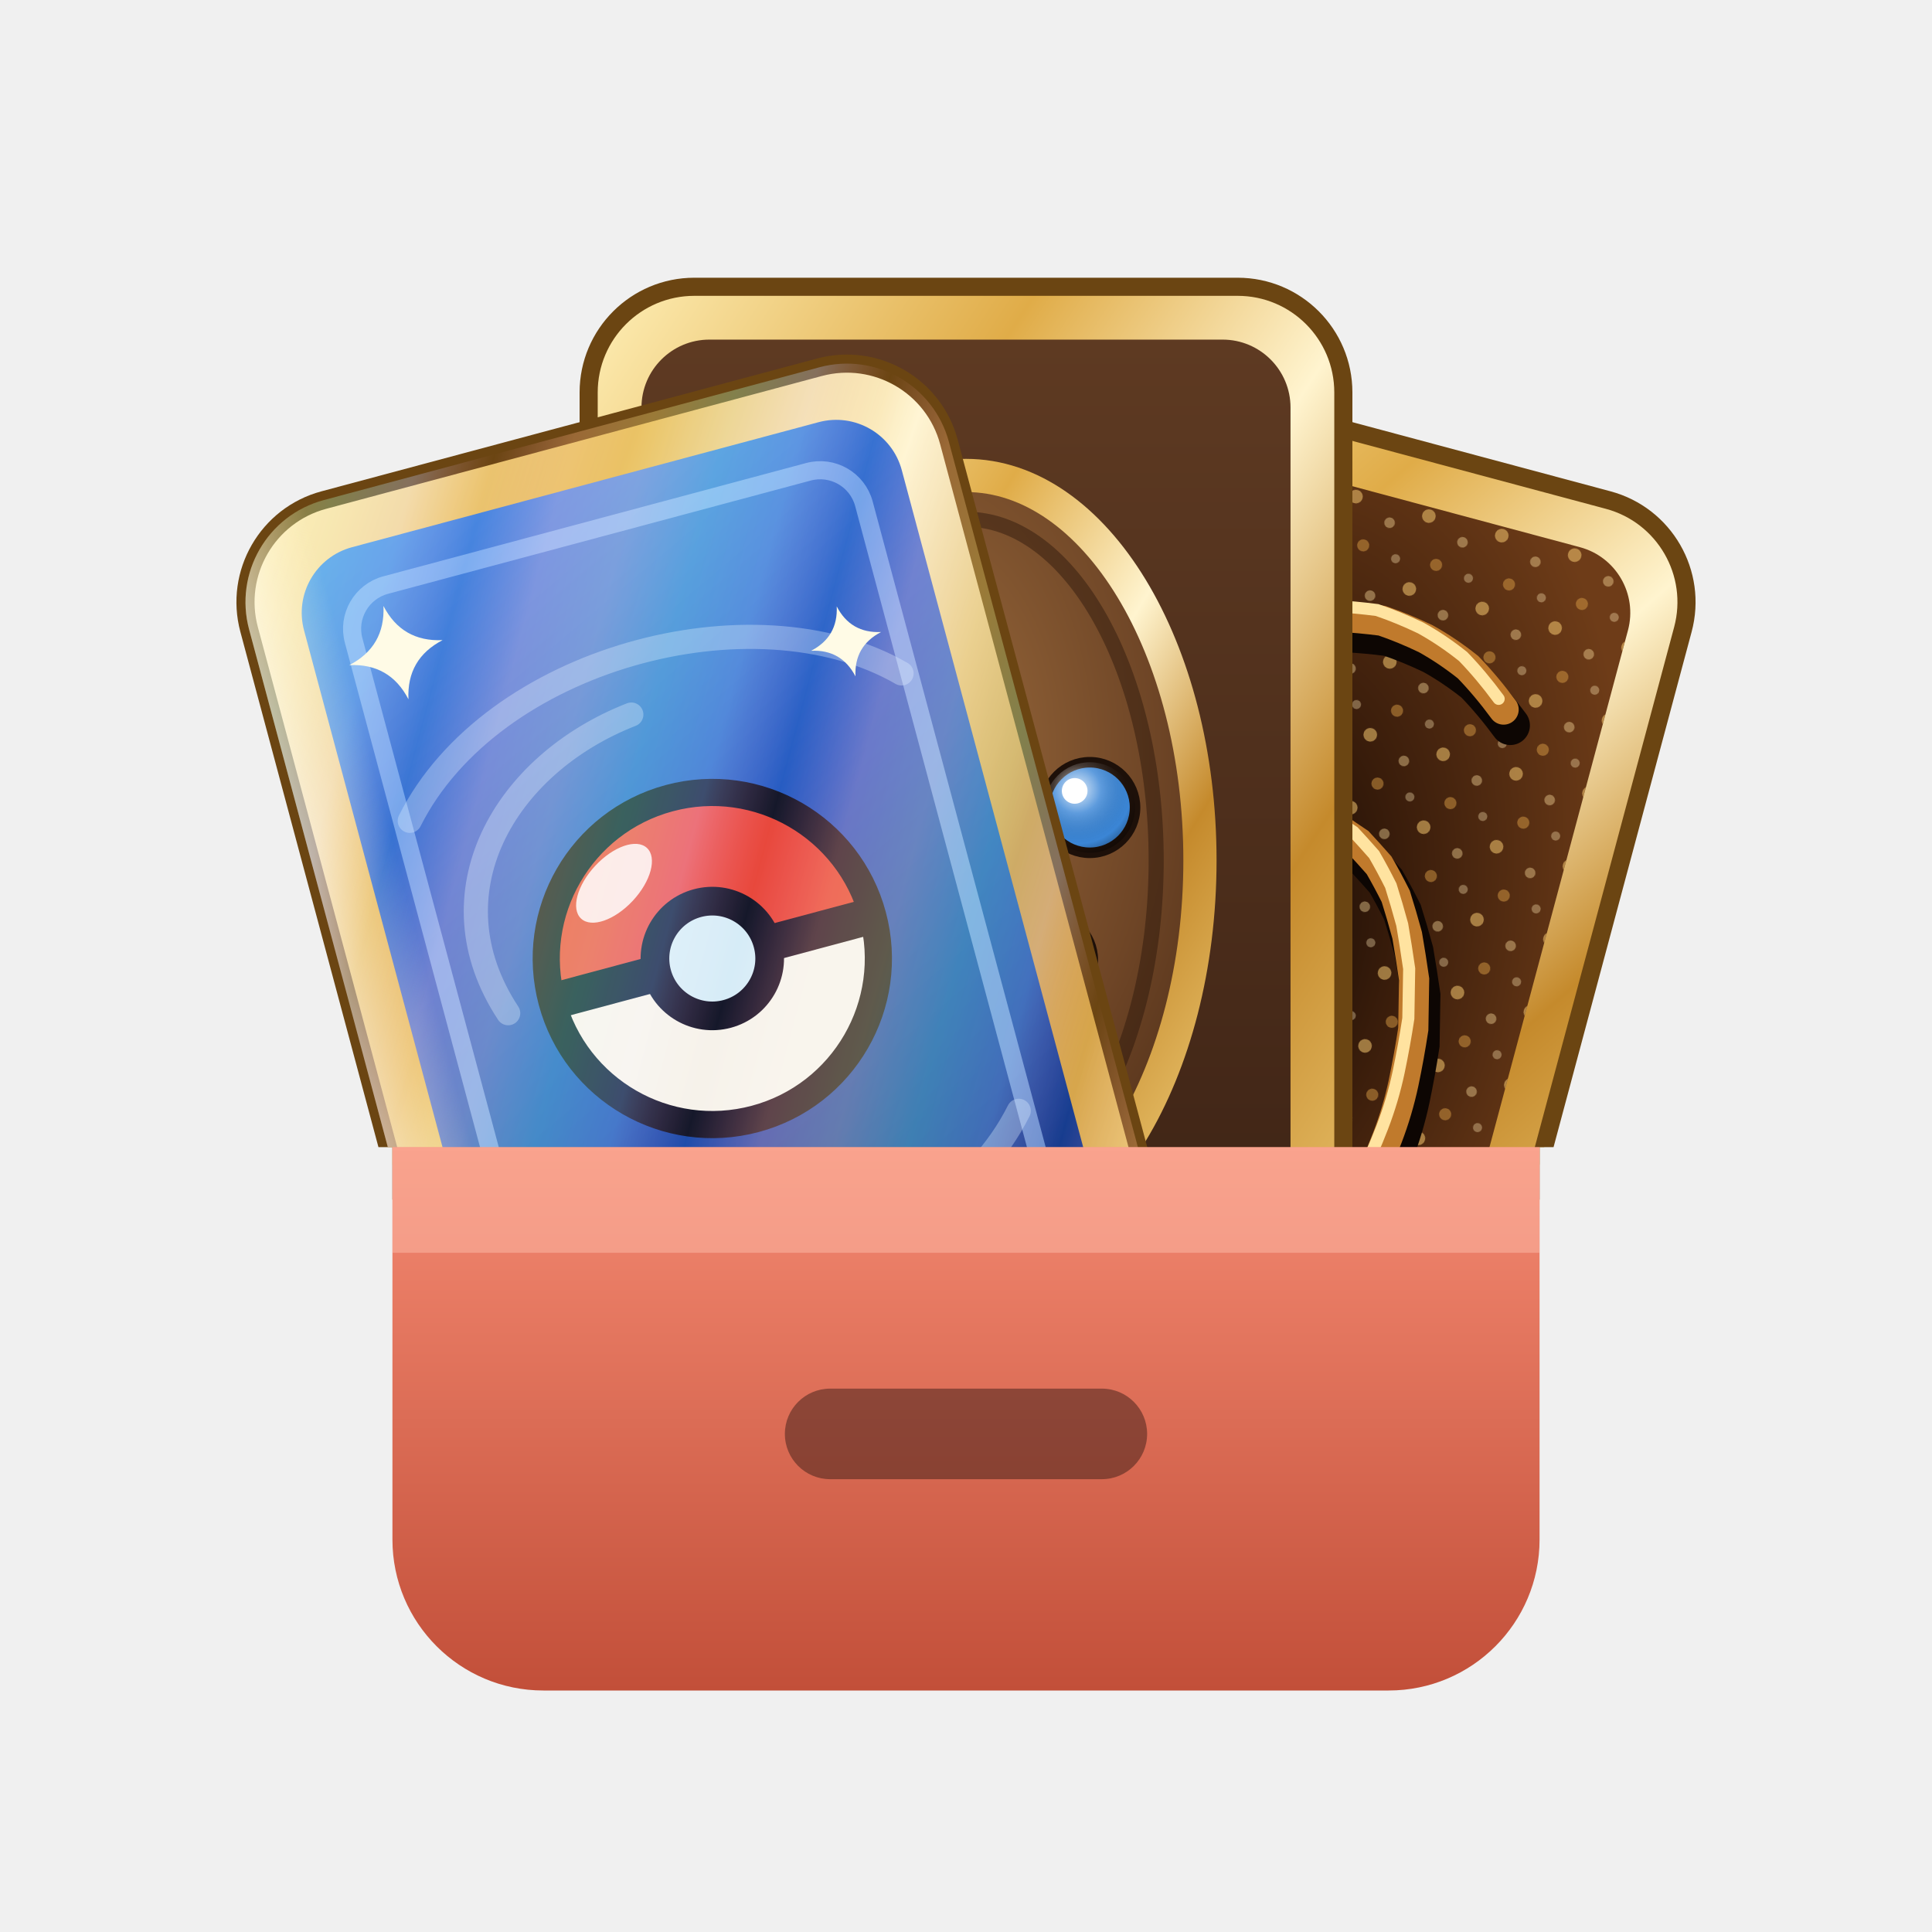
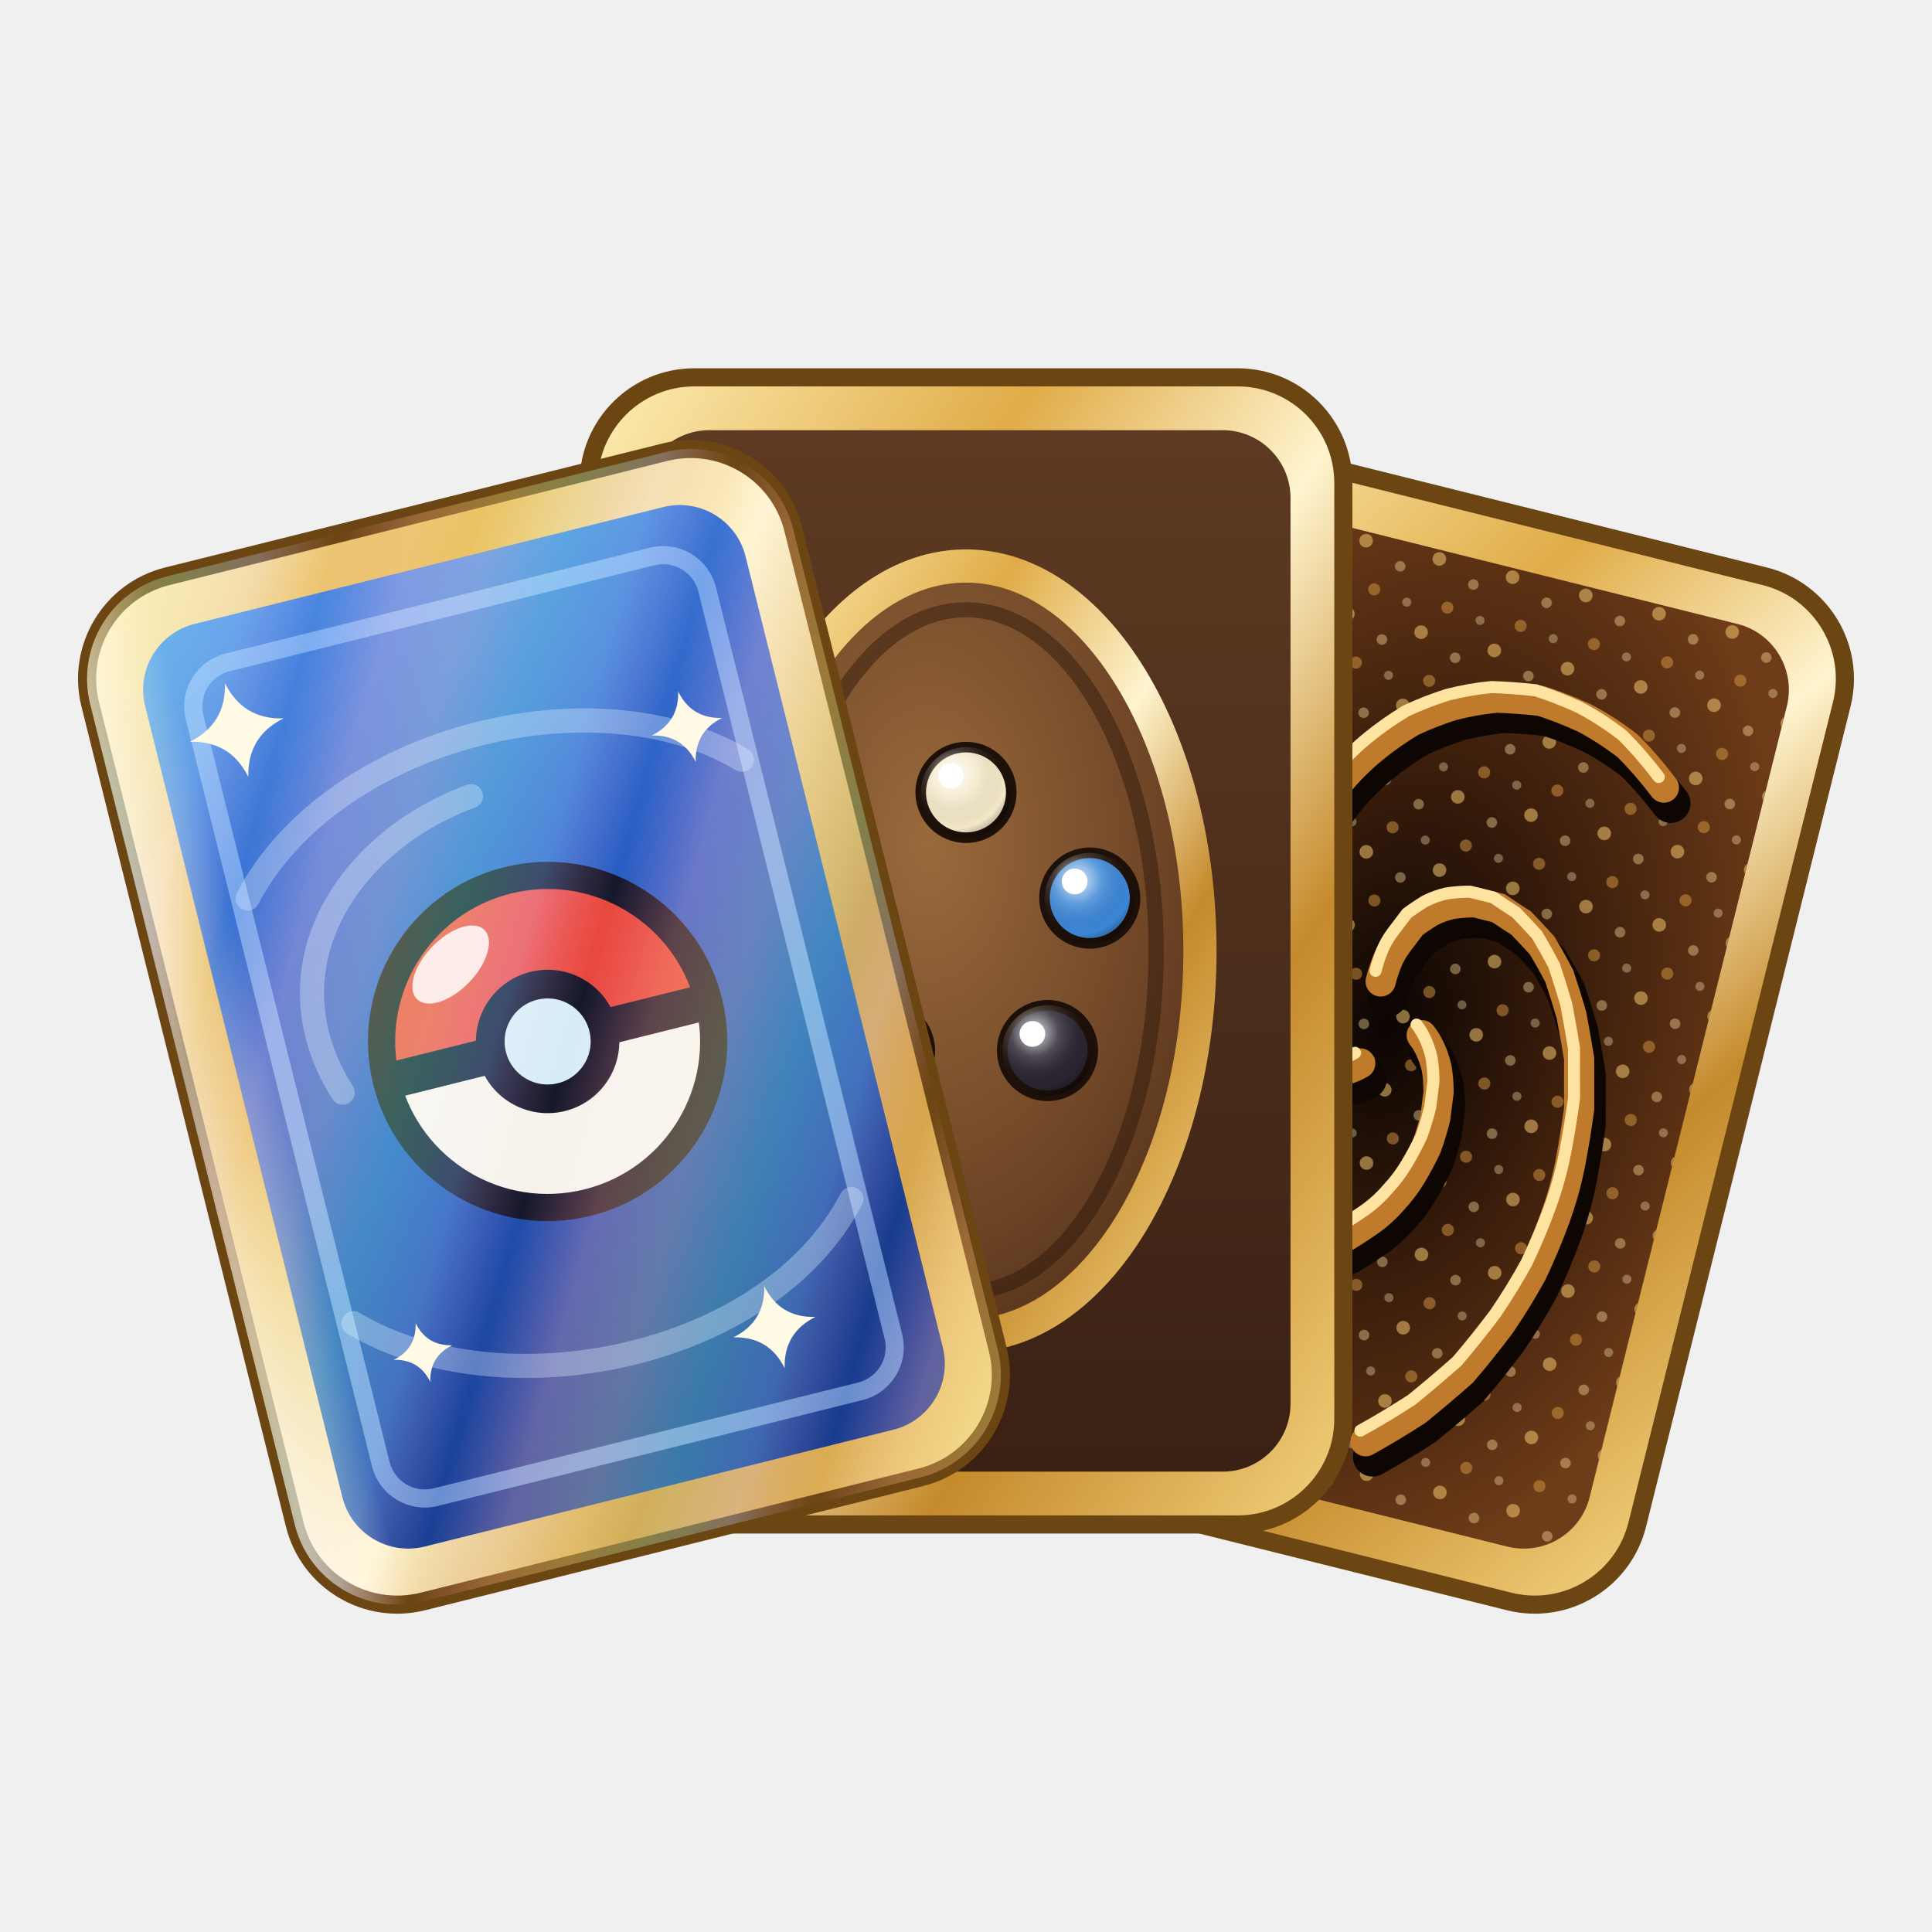
<svg xmlns="http://www.w3.org/2000/svg" viewBox="0 0 128 128" class="stashy-logo" aria-hidden="true">
  <defs>
    <linearGradient id="bf1G" x1="0" y1="0" x2="1" y2="1">
      <stop offset="0" stop-color="#fff0b8" />
      <stop offset=".3" stop-color="#e0ac48" />
      <stop offset=".52" stop-color="#fff4cf" />
      <stop offset=".72" stop-color="#c58a2c" />
      <stop offset="1" stop-color="#f3d27e" />
    </linearGradient>
    <linearGradient id="bf1P" x1="0" y1="0" x2=".3" y2="1">
      <stop offset="0" stop-color="#4f8fe6" />
      <stop offset=".55" stop-color="#2459c0" />
      <stop offset="1" stop-color="#173c8e" />
    </linearGradient>
    <linearGradient id="bf1R" gradientUnits="userSpaceOnUse" x1="0" y1="0" x2="24" y2="0" spreadMethod="repeat" gradientTransform="rotate(30)">
      <stop offset="0" stop-color="#ff7ab8" stop-opacity="0" />
      <stop offset=".2" stop-color="#ff9a7a" />
      <stop offset=".4" stop-color="#ffe680" />
      <stop offset=".6" stop-color="#7dffc4" />
      <stop offset=".8" stop-color="#8ab8ff" />
      <stop offset="1" stop-color="#ff7ab8" stop-opacity="0" />
    </linearGradient>
    <linearGradient id="bf1E" x1="0" y1="0" x2="0" y2="1">
      <stop offset="0" stop-color="#5e3a22" />
      <stop offset="1" stop-color="#3a2114" />
    </linearGradient>
    <radialGradient id="bf1W" cx=".42" cy=".36" r=".7">
      <stop offset="0" stop-color="#9a6a3c" />
      <stop offset=".7" stop-color="#6e4526" />
      <stop offset="1" stop-color="#55331b" />
    </radialGradient>
    <radialGradient id="bf1M" cx=".36" cy=".3" r=".75">
      <stop offset="0" stop-color="#fff" stop-opacity=".85" />
      <stop offset=".35" stop-color="#fff" stop-opacity=".18" />
      <stop offset=".8" stop-color="#000" stop-opacity="0" />
      <stop offset="1" stop-color="#000" stop-opacity=".35" />
    </radialGradient>
    <radialGradient id="bf1V" cx=".5" cy=".5" r=".62">
      <stop offset="0" stop-color="#0b0503" />
      <stop offset=".45" stop-color="#3a1d0b" />
      <stop offset="1" stop-color="#6e3c18" />
    </radialGradient>
    <pattern id="bf1D" width="5" height="5" patternUnits="userSpaceOnUse">
      <circle cx=".8" cy="1.1" r=".45" fill="#f1c56d" fill-opacity=".55" />
      <circle cx="3.4" cy="2.2" r=".35" fill="#ffe2a0" fill-opacity=".4" />
      <circle cx="2.1" cy="4.1" r=".4" fill="#d79b45" fill-opacity=".5" />
      <circle cx="4.4" cy="4.4" r=".3" fill="#ffe9b5" fill-opacity=".35" />
    </pattern>
-     <linearGradient id="bf1B" x1="0" y1="0" x2="0" y2="1">
-       <stop offset="0" stop-color="#f58a72" />
-       <stop offset="1" stop-color="#c24f39" />
-     </linearGradient>
    <linearGradient id="bf1L" x1="0" y1="0" x2="1" y2="0">
      <stop offset="0" stop-color="#fff" stop-opacity="0" />
      <stop offset=".42" stop-color="#fff" stop-opacity="0" />
      <stop offset=".5" stop-color="#fff" stop-opacity=".5" />
      <stop offset=".58" stop-color="#fff6dc" stop-opacity="0" />
      <stop offset="1" stop-color="#fff" stop-opacity="0" />
    </linearGradient>
    <clipPath id="bf1A">
      <rect x="24" y="22" width="48" height="70" rx="7" />
    </clipPath>
    <clipPath id="bf1K">
      <rect x="39" y="19" width="50" height="76" rx="7" />
    </clipPath>
    <clipPath id="bf1Y">
      <rect x="59.5" y="25.5" width="41" height="63" rx="4.5" />
    </clipPath>
-     <clipPath id="bf1Q">
-       <path d="M0 0h128v76H102v26a10 10 0 0 1-10 10H36a10 10 0 0 1-10-10V76H0z" />
-     </clipPath>
  </defs>
-   <path d="M27 74h74v6H27z" fill="#8e3626" />
-   <g class="brand-cards" clip-path="url(#bf1Q)">
-     <g class="brand-card brand-right" transform="translate(-9 0) rotate(15 64 98)">
+   <g class="brand-cards" transform="translate(0 6)">
+     <g class="brand-card brand-right" transform="translate(3 0) rotate(14 64 96)">
      <rect x="56" y="22" width="48" height="70" rx="7" fill="url(#bf1G)" stroke="#6b4512" stroke-width="1.2" />
      <rect x="59.5" y="25.5" width="41" height="63" rx="4.5" fill="url(#bf1V)" />
      <g clip-path="url(#bf1Y)">
        <rect x="59.5" y="25.5" width="41" height="63" fill="url(#bf1D)" />
        <path d="M82.3 57.0Q82.7 57.3 83.1 57.8Q83.5 58.3 83.8 58.9Q84.1 59.6 84.3 60.4Q84.4 61.2 84.5 62.1Q84.5 63.1 84.4 64.1Q84.2 65.1 83.9 66.1Q83.6 67.1 83.1 68.0Q82.6 69.0 81.9 69.8Q81.2 70.6 80.4 71.4Q79.5 72.0 78.6 72.5Q77.6 72.8 76.5 73.1Q75.4 73.2 74.2 73.1Q73.0 72.9 71.8 72.5Q70.7 71.9 69.5 71.2Q68.3 70.2 67.2 69.1Q66.1 67.9 65.1 66.4Q64.2 64.8 63.4 63.0Q62.6 61.1 62.0 59.1Q61.5 56.9 61.2 54.6Q60.9 52.3 60.9 49.9M78.8 59.8Q78.4 60.2 78.0 60.4Q77.5 60.6 76.9 60.7Q76.4 60.7 75.8 60.6Q75.2 60.3 74.6 59.9Q74.0 59.5 73.5 58.8Q72.9 58.1 72.5 57.3Q72.0 56.3 71.7 55.3Q71.4 54.2 71.2 53.0Q71.0 51.7 71.0 50.3Q71.1 48.9 71.2 47.5Q71.5 46.1 71.9 44.7Q72.4 43.2 73.0 41.9Q73.7 40.5 74.6 39.3Q75.5 38.1 76.6 37.0Q77.7 36.1 79.0 35.3Q80.3 34.6 81.7 34.1Q83.1 33.8 84.6 33.6Q86.1 33.7 87.7 34.0Q89.3 34.4 90.9 35.1Q92.4 36.0 93.9 37.2M78.8 54.2Q78.8 53.5 78.9 52.8Q79.0 52.1 79.3 51.4Q79.6 50.7 79.9 50.0Q80.4 49.4 80.9 48.9Q81.5 48.4 82.1 48.1Q82.8 47.8 83.6 47.6Q84.4 47.6 85.2 47.6Q86.0 47.9 86.9 48.2Q87.7 48.7 88.6 49.3Q89.4 50.1 90.2 51.0Q90.9 52.1 91.6 53.3Q92.2 54.6 92.8 56.0Q93.2 57.6 93.6 59.2Q93.8 61.0 93.9 62.8Q94.0 64.7 93.8 66.6Q93.6 68.5 93.2 70.5Q92.7 72.4 92.0 74.3Q91.2 76.2 90.3 78.0Q89.2 79.6 88.0 81.2Q86.6 82.7 85.2 84.0" fill="none" stroke="#0d0603" stroke-width="2.6" stroke-linecap="round" transform="translate(.7 .9)" />
        <path d="M82.3 57.0Q82.7 57.3 83.1 57.8Q83.5 58.3 83.8 58.9Q84.1 59.6 84.3 60.4Q84.4 61.2 84.5 62.1Q84.5 63.1 84.4 64.1Q84.2 65.1 83.9 66.1Q83.6 67.1 83.1 68.0Q82.6 69.0 81.9 69.8Q81.2 70.6 80.4 71.4Q79.5 72.0 78.6 72.5Q77.6 72.8 76.5 73.1Q75.4 73.2 74.2 73.1Q73.0 72.9 71.8 72.5Q70.7 71.9 69.5 71.2Q68.3 70.2 67.2 69.1Q66.1 67.9 65.1 66.4Q64.2 64.8 63.4 63.0Q62.6 61.1 62.0 59.1Q61.5 56.9 61.2 54.6Q60.9 52.3 60.9 49.9M78.8 59.8Q78.4 60.2 78.0 60.4Q77.5 60.6 76.9 60.7Q76.4 60.7 75.8 60.6Q75.2 60.3 74.6 59.9Q74.0 59.5 73.5 58.8Q72.9 58.1 72.5 57.3Q72.0 56.3 71.7 55.3Q71.4 54.2 71.2 53.0Q71.0 51.7 71.0 50.3Q71.1 48.9 71.2 47.5Q71.5 46.1 71.9 44.7Q72.4 43.2 73.0 41.9Q73.7 40.5 74.6 39.3Q75.5 38.1 76.6 37.0Q77.7 36.1 79.0 35.3Q80.3 34.6 81.7 34.1Q83.1 33.8 84.6 33.6Q86.1 33.7 87.7 34.0Q89.3 34.4 90.9 35.1Q92.4 36.0 93.9 37.2M78.8 54.2Q78.8 53.5 78.9 52.8Q79.0 52.1 79.3 51.4Q79.6 50.7 79.9 50.0Q80.4 49.4 80.9 48.9Q81.5 48.4 82.1 48.1Q82.8 47.8 83.6 47.6Q84.4 47.6 85.2 47.6Q86.0 47.9 86.9 48.2Q87.7 48.7 88.6 49.3Q89.4 50.1 90.2 51.0Q90.9 52.1 91.6 53.3Q92.2 54.6 92.8 56.0Q93.2 57.6 93.6 59.2Q93.8 61.0 93.9 62.8Q94.0 64.7 93.8 66.6Q93.6 68.5 93.2 70.5Q92.7 72.4 92.0 74.3Q91.2 76.2 90.3 78.0Q89.2 79.6 88.0 81.2Q86.6 82.7 85.2 84.0" fill="none" stroke="#c07a2c" stroke-width="2" stroke-linecap="round" />
        <path class="brand-emboss" d="M82.3 57.0Q82.7 57.3 83.1 57.8Q83.5 58.3 83.8 58.9Q84.1 59.6 84.3 60.4Q84.4 61.2 84.5 62.1Q84.5 63.1 84.4 64.1Q84.2 65.1 83.9 66.1Q83.6 67.1 83.1 68.0Q82.6 69.0 81.9 69.8Q81.2 70.6 80.4 71.4Q79.5 72.0 78.6 72.5Q77.6 72.8 76.5 73.1Q75.4 73.2 74.2 73.1Q73.0 72.9 71.8 72.5Q70.7 71.9 69.5 71.2Q68.3 70.2 67.2 69.1Q66.1 67.9 65.1 66.4Q64.2 64.8 63.4 63.0Q62.6 61.1 62.0 59.1Q61.5 56.9 61.2 54.6Q60.9 52.3 60.9 49.9M78.8 59.8Q78.4 60.2 78.0 60.4Q77.5 60.6 76.9 60.7Q76.4 60.7 75.8 60.6Q75.2 60.3 74.6 59.9Q74.0 59.5 73.5 58.8Q72.9 58.1 72.5 57.3Q72.0 56.3 71.7 55.3Q71.4 54.2 71.2 53.0Q71.0 51.7 71.0 50.3Q71.1 48.9 71.2 47.5Q71.5 46.1 71.9 44.7Q72.4 43.2 73.0 41.9Q73.7 40.5 74.6 39.3Q75.5 38.1 76.6 37.0Q77.7 36.1 79.0 35.3Q80.3 34.6 81.7 34.1Q83.1 33.8 84.6 33.6Q86.1 33.7 87.7 34.0Q89.3 34.4 90.9 35.1Q92.4 36.0 93.9 37.2M78.8 54.2Q78.8 53.5 78.9 52.8Q79.0 52.1 79.3 51.4Q79.6 50.7 79.9 50.0Q80.4 49.4 80.9 48.9Q81.5 48.4 82.1 48.1Q82.8 47.8 83.6 47.6Q84.4 47.6 85.2 47.6Q86.0 47.9 86.9 48.2Q87.7 48.7 88.6 49.3Q89.4 50.1 90.2 51.0Q90.9 52.1 91.6 53.3Q92.2 54.6 92.8 56.0Q93.2 57.6 93.6 59.2Q93.8 61.0 93.9 62.8Q94.0 64.7 93.8 66.6Q93.6 68.5 93.2 70.5Q92.7 72.4 92.0 74.3Q91.2 76.2 90.3 78.0Q89.2 79.6 88.0 81.2Q86.6 82.7 85.2 84.0" fill="none" stroke="#ffe3a0" stroke-width=".8" stroke-linecap="round" transform="translate(-.5 -.6)" />
        <rect class="brand-sheen" style="--d:-.5s" x="21" y="15" width="70" height="84" fill="url(#bf1L)" />
      </g>
    </g>
    <g class="brand-card brand-center">
      <rect x="39" y="19" width="50" height="76" rx="7" fill="url(#bf1G)" stroke="#6b4512" stroke-width="1.2" />
      <rect x="42.5" y="22.5" width="43" height="69" rx="4.5" fill="url(#bf1E)" />
      <ellipse cx="64" cy="57" rx="15.5" ry="25.5" fill="url(#bf1W)" stroke="url(#bf1G)" stroke-width="2.2" />
      <ellipse cx="64" cy="57" rx="12.6" ry="22.6" fill="none" stroke="#2a160b" stroke-opacity=".45" />
      <circle cx="64" cy="46.5" r="3" fill="#f3e8c8" stroke="#1d1009" stroke-width=".7" />
      <circle cx="64" cy="46.5" r="3" fill="url(#bf1M)" />
      <circle class="brand-glint" cx="63" cy="45.4" r=".85" fill="#fff" />
      <circle cx="55.8" cy="53.5" r="3" fill="#3c9a58" stroke="#1d1009" stroke-width=".7" />
      <circle cx="55.8" cy="53.5" r="3" fill="url(#bf1M)" />
      <circle class="brand-glint" cx="54.8" cy="52.4" r=".85" fill="#fff" />
      <circle cx="72.2" cy="53.5" r="3" fill="#3b86d6" stroke="#1d1009" stroke-width=".7" />
      <circle cx="72.2" cy="53.5" r="3" fill="url(#bf1M)" />
      <circle class="brand-glint" cx="71.2" cy="52.4" r=".85" fill="#fff" />
      <circle cx="58.6" cy="63.6" r="3" fill="#d4463a" stroke="#1d1009" stroke-width=".7" />
      <circle cx="58.6" cy="63.6" r="3" fill="url(#bf1M)" />
      <circle class="brand-glint" cx="57.6" cy="62.5" r=".85" fill="#fff" />
      <circle cx="69.4" cy="63.6" r="3" fill="#2a2430" stroke="#1d1009" stroke-width=".7" />
      <circle cx="69.4" cy="63.6" r="3" fill="url(#bf1M)" />
      <circle class="brand-glint" cx="68.4" cy="62.5" r=".85" fill="#fff" />
      <g clip-path="url(#bf1K)">
        <rect class="brand-sheen" style="--d:-.25s" x="-11" y="15" width="70" height="84" fill="url(#bf1L)" />
      </g>
    </g>
-     <g class="brand-card brand-left" transform="translate(9 0) rotate(-15 64 98)">
+     <g class="brand-card brand-left" transform="translate(-3 0) rotate(-14 64 96)">
      <rect x="24" y="22" width="48" height="70" rx="7" fill="url(#bf1G)" stroke="#6b4512" stroke-width="1.2" />
      <rect x="27.5" y="25.5" width="41" height="63" rx="4.5" fill="url(#bf1P)" />
      <rect x="30.5" y="28.5" width="35" height="57" rx="3" fill="none" stroke="#a9d0ff" stroke-opacity=".55" stroke-width="1.2" />
      <path d="M31 44c8-9 26-9 34-1M31 73c8 8 26 9 34 0M34 58c-3-9 4-16 13-17" fill="none" stroke="#d8ecff" stroke-opacity=".35" stroke-width="1.6" stroke-linecap="round" />
      <path d="M37 58a11 11 0 0 1 22 0z" fill="#e8483c" />
      <path d="M37 58a11 11 0 0 0 22 0z" fill="#f6f2ea" />
      <path d="M37 58h22" stroke="#15182a" stroke-width="2.4" />
      <circle cx="48" cy="58" r="11" fill="none" stroke="#15182a" stroke-width="1.8" />
      <circle cx="48" cy="58" r="3.8" fill="#d6ecf7" stroke="#15182a" stroke-width="1.9" />
      <ellipse class="brand-glint" cx="43" cy="51.5" rx="3.2" ry="1.7" transform="rotate(-32 43 51.5)" fill="#fff" fill-opacity=".85" />
      <g clip-path="url(#bf1A)">
        <rect class="brand-wave" x="-30" y="0" width="160" height="130" fill="url(#bf1R)" opacity=".32" style="mix-blend-mode:screen" />
        <path class="brand-spark" style="--d:0s" d="M33 29.8Q33.576 32.424 36.2 33Q33.576 33.576 33 36.2Q32.424 33.576 29.8 33Q32.424 32.424 33 29.8z" fill="#fffbe6" />
        <path class="brand-spark" style="--d:-1.1s" d="M62 37.6Q62.432 39.568 64.4 40Q62.432 40.432 62 42.4Q61.568 40.432 59.6 40Q61.568 39.568 62 37.6z" fill="#fffbe6" />
        <path class="brand-spark" style="--d:-2.2s" d="M58 77.2Q58.504 79.496 60.8 80Q58.504 80.504 58 82.8Q57.496 80.504 55.2 80Q57.496 79.496 58 77.2z" fill="#fffbe6" />
        <path class="brand-spark" style="--d:-0.6s" d="M35 74Q35.36 75.64 37 76Q35.36 76.36 35 78Q34.64 76.36 33 76Q34.64 75.64 35 74z" fill="#fffbe6" />
        <rect class="brand-sheen" style="--d:0s" x="-11" y="15" width="70" height="84" fill="url(#bf1L)" />
      </g>
    </g>
  </g>
-   <g class="brand-box">
-     <path d="M26 76h76v26a10 10 0 0 1-10 10H36a10 10 0 0 1-10-10z" fill="url(#bf1B)" />
-     <path d="M26 76h76v7H26z" fill="#ffc0b0" opacity=".45" />
-     <rect x="52" y="92" width="24" height="6" rx="3" fill="#2a1410" opacity=".45" />
-   </g>
</svg>
